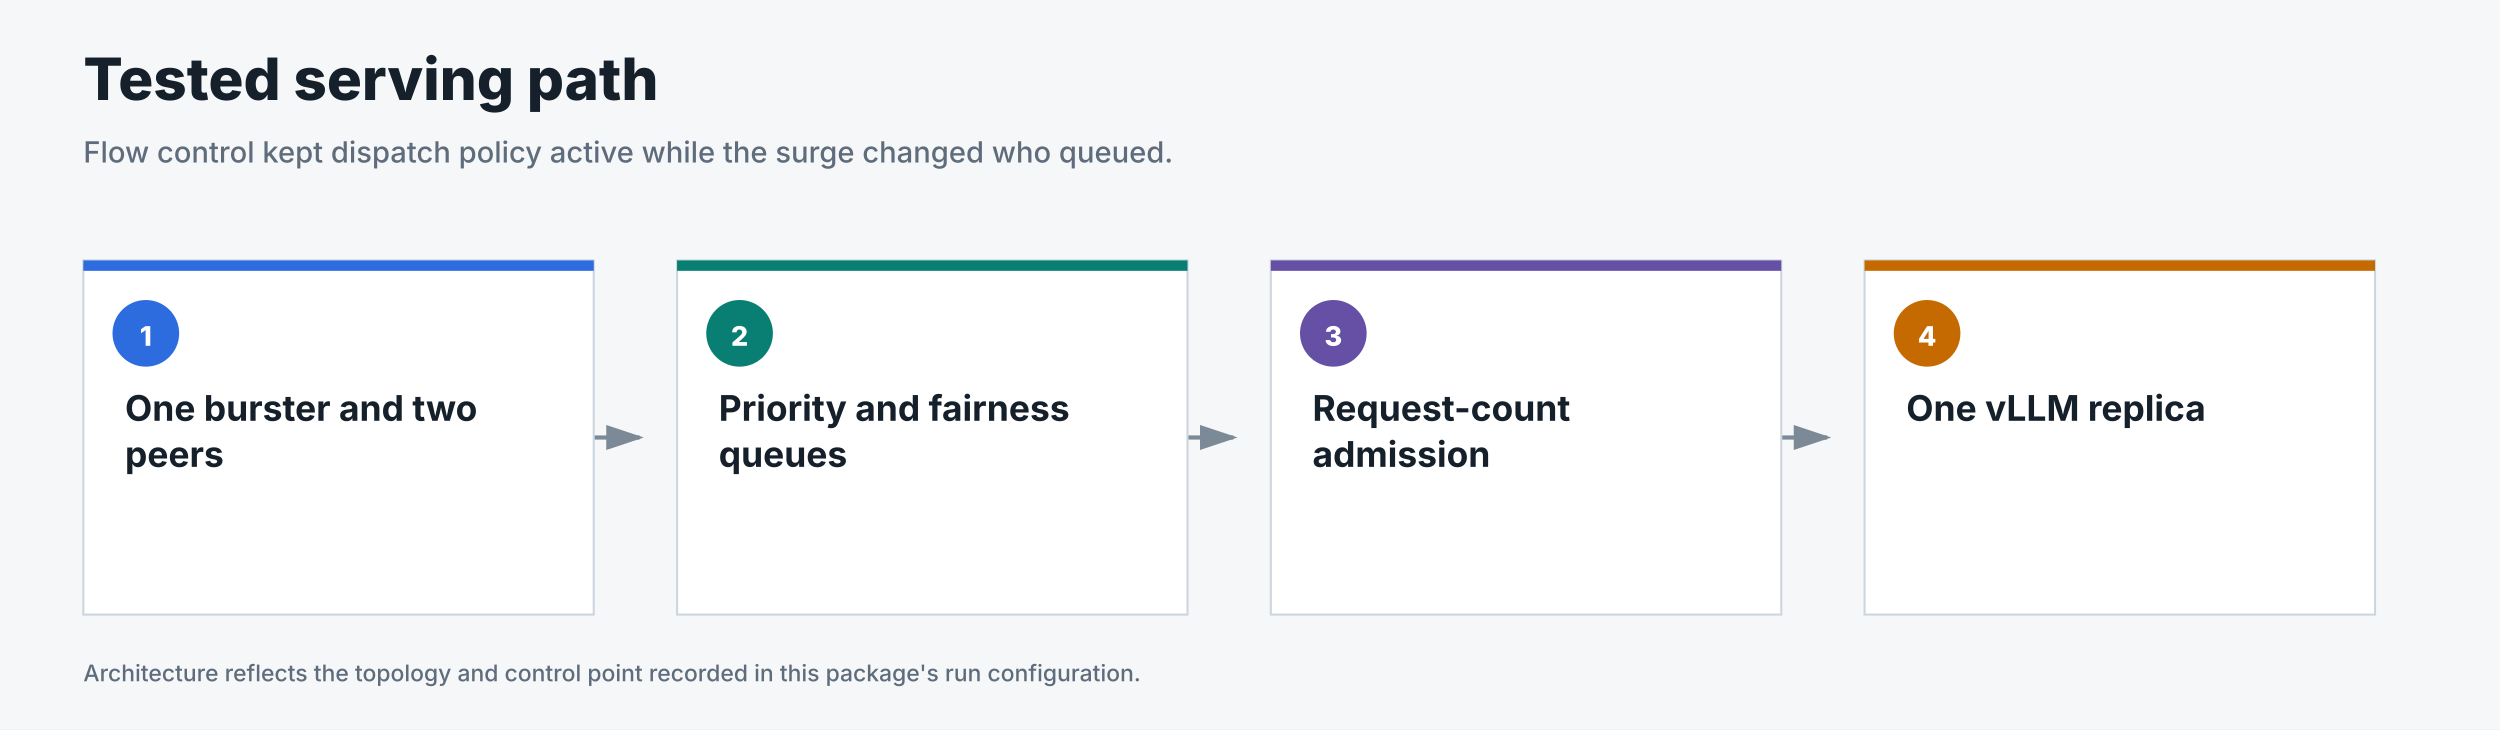
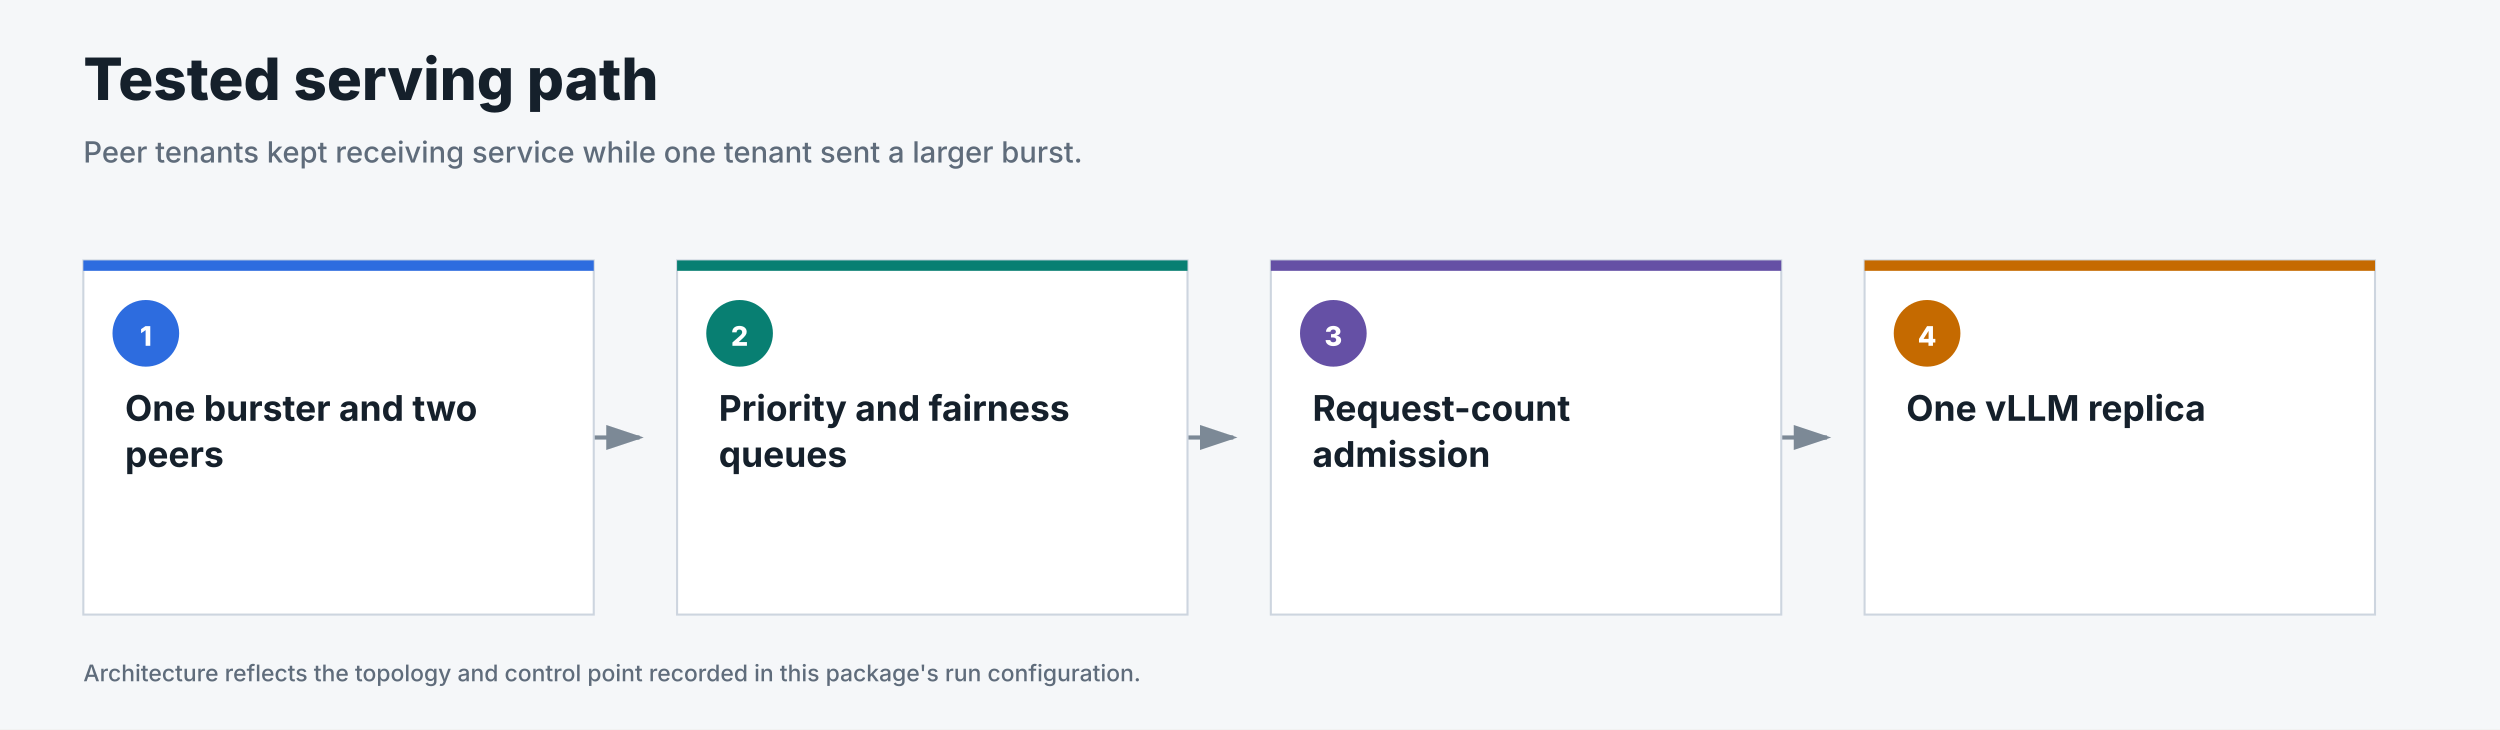
<svg xmlns="http://www.w3.org/2000/svg" width="1200" height="350" viewBox="0 0 1200 350" role="img" aria-labelledby="title desc">
  <style>text{font-family:Inter,Arial,sans-serif;letter-spacing:0}</style>
  <rect width="1200" height="350" fill="#f5f7f9" />
  <text x="40.0" y="48.0" fill="#15202b" font-size="28" font-weight="800" text-anchor="start">Tested serving path</text>
  <text x="40.0" y="78.0" fill="#5f6c7b" font-size="14" font-weight="500">
-     <tspan x="40.0" dy="0.0">Flow control kept dispatch policy active while the surge changed who queued.</tspan>
+     <tspan x="40.0" dy="0.0">Peer tenants kept receiving service while one tenant sent a larger burst.</tspan>
  </text>
  <defs>
    <marker id="arrow" markerWidth="10" markerHeight="10" refX="8" refY="3" orient="auto">
      <path d="M0,0 L0,6 L9,3 z" fill="#7c8996" />
    </marker>
  </defs>
  <line x1="285" y1="210" x2="307" y2="210" stroke="#7c8996" stroke-width="2" marker-end="url(#arrow)" />
  <rect x="40" y="125" width="245" height="170" fill="#ffffff" stroke="#cdd5df" />
  <rect x="40" y="125" width="245" height="5" fill="#2d6cdf" />
  <circle cx="70" cy="160" r="16" fill="#2d6cdf" />
  <text x="70.0" y="166.0" fill="#ffffff" font-size="13" font-weight="800" text-anchor="middle">1</text>
  <text x="60.0" y="202.0" fill="#15202b" font-size="17" font-weight="750">
    <tspan x="60.0" dy="0.0">One burster and two</tspan>
    <tspan x="60.0" dy="22.1">peers</tspan>
  </text>
  <line x1="570" y1="210" x2="592" y2="210" stroke="#7c8996" stroke-width="2" marker-end="url(#arrow)" />
  <rect x="325" y="125" width="245" height="170" fill="#ffffff" stroke="#cdd5df" />
  <rect x="325" y="125" width="245" height="5" fill="#087f72" />
  <circle cx="355" cy="160" r="16" fill="#087f72" />
  <text x="355.0" y="166.0" fill="#ffffff" font-size="13" font-weight="800" text-anchor="middle">2</text>
  <text x="345.0" y="202.0" fill="#15202b" font-size="17" font-weight="750">
    <tspan x="345.0" dy="0.0">Priority and fairness</tspan>
    <tspan x="345.0" dy="22.1">queues</tspan>
  </text>
  <line x1="855" y1="210" x2="877" y2="210" stroke="#7c8996" stroke-width="2" marker-end="url(#arrow)" />
  <rect x="610" y="125" width="245" height="170" fill="#ffffff" stroke="#cdd5df" />
  <rect x="610" y="125" width="245" height="5" fill="#6550a5" />
  <circle cx="640" cy="160" r="16" fill="#6550a5" />
  <text x="640.0" y="166.0" fill="#ffffff" font-size="13" font-weight="800" text-anchor="middle">3</text>
  <text x="630.0" y="202.0" fill="#15202b" font-size="17" font-weight="750">
    <tspan x="630.0" dy="0.0">Request-count</tspan>
    <tspan x="630.0" dy="22.1">admission</tspan>
  </text>
  <rect x="895" y="125" width="245" height="170" fill="#ffffff" stroke="#cdd5df" />
  <rect x="895" y="125" width="245" height="5" fill="#c56a00" />
  <circle cx="925" cy="160" r="16" fill="#c56a00" />
  <text x="925.0" y="166.0" fill="#ffffff" font-size="13" font-weight="800" text-anchor="middle">4</text>
  <text x="915.0" y="202.0" fill="#15202b" font-size="17" font-weight="750">
    <tspan x="915.0" dy="0.0">One vLLM replica</tspan>
  </text>
  <text x="40.0" y="327.0" fill="#5f6c7b" font-size="11" font-weight="500" text-anchor="start">Architecture reflects the topology and control point recorded in this package's run configuration.</text>
</svg>
